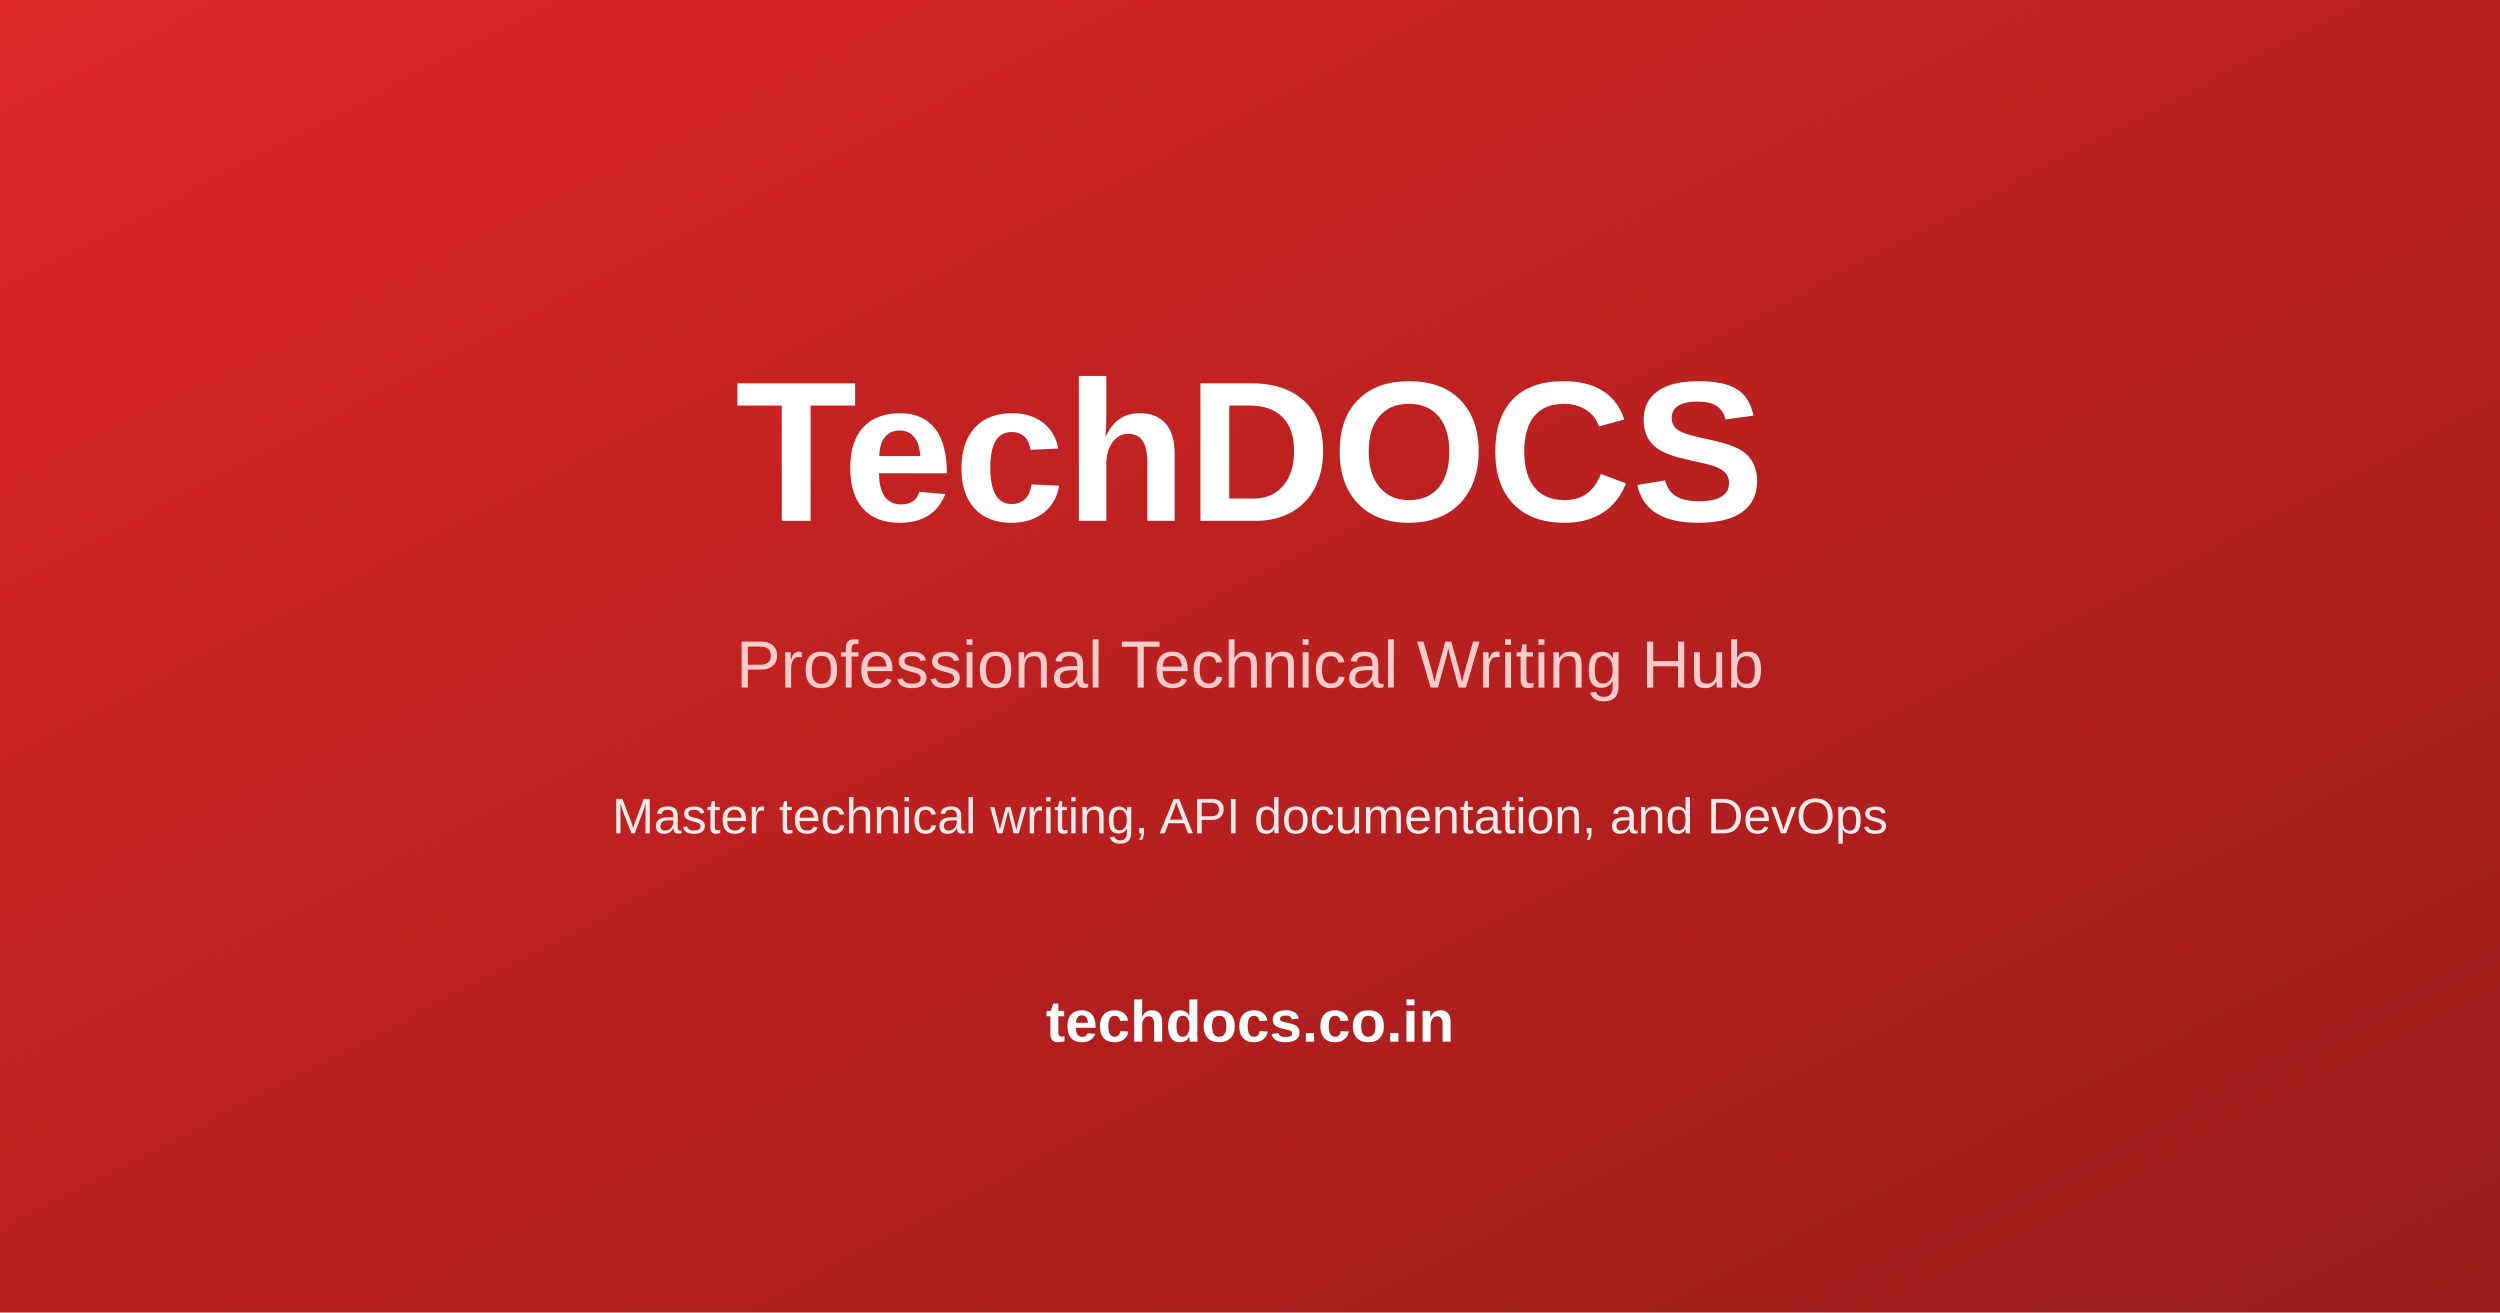
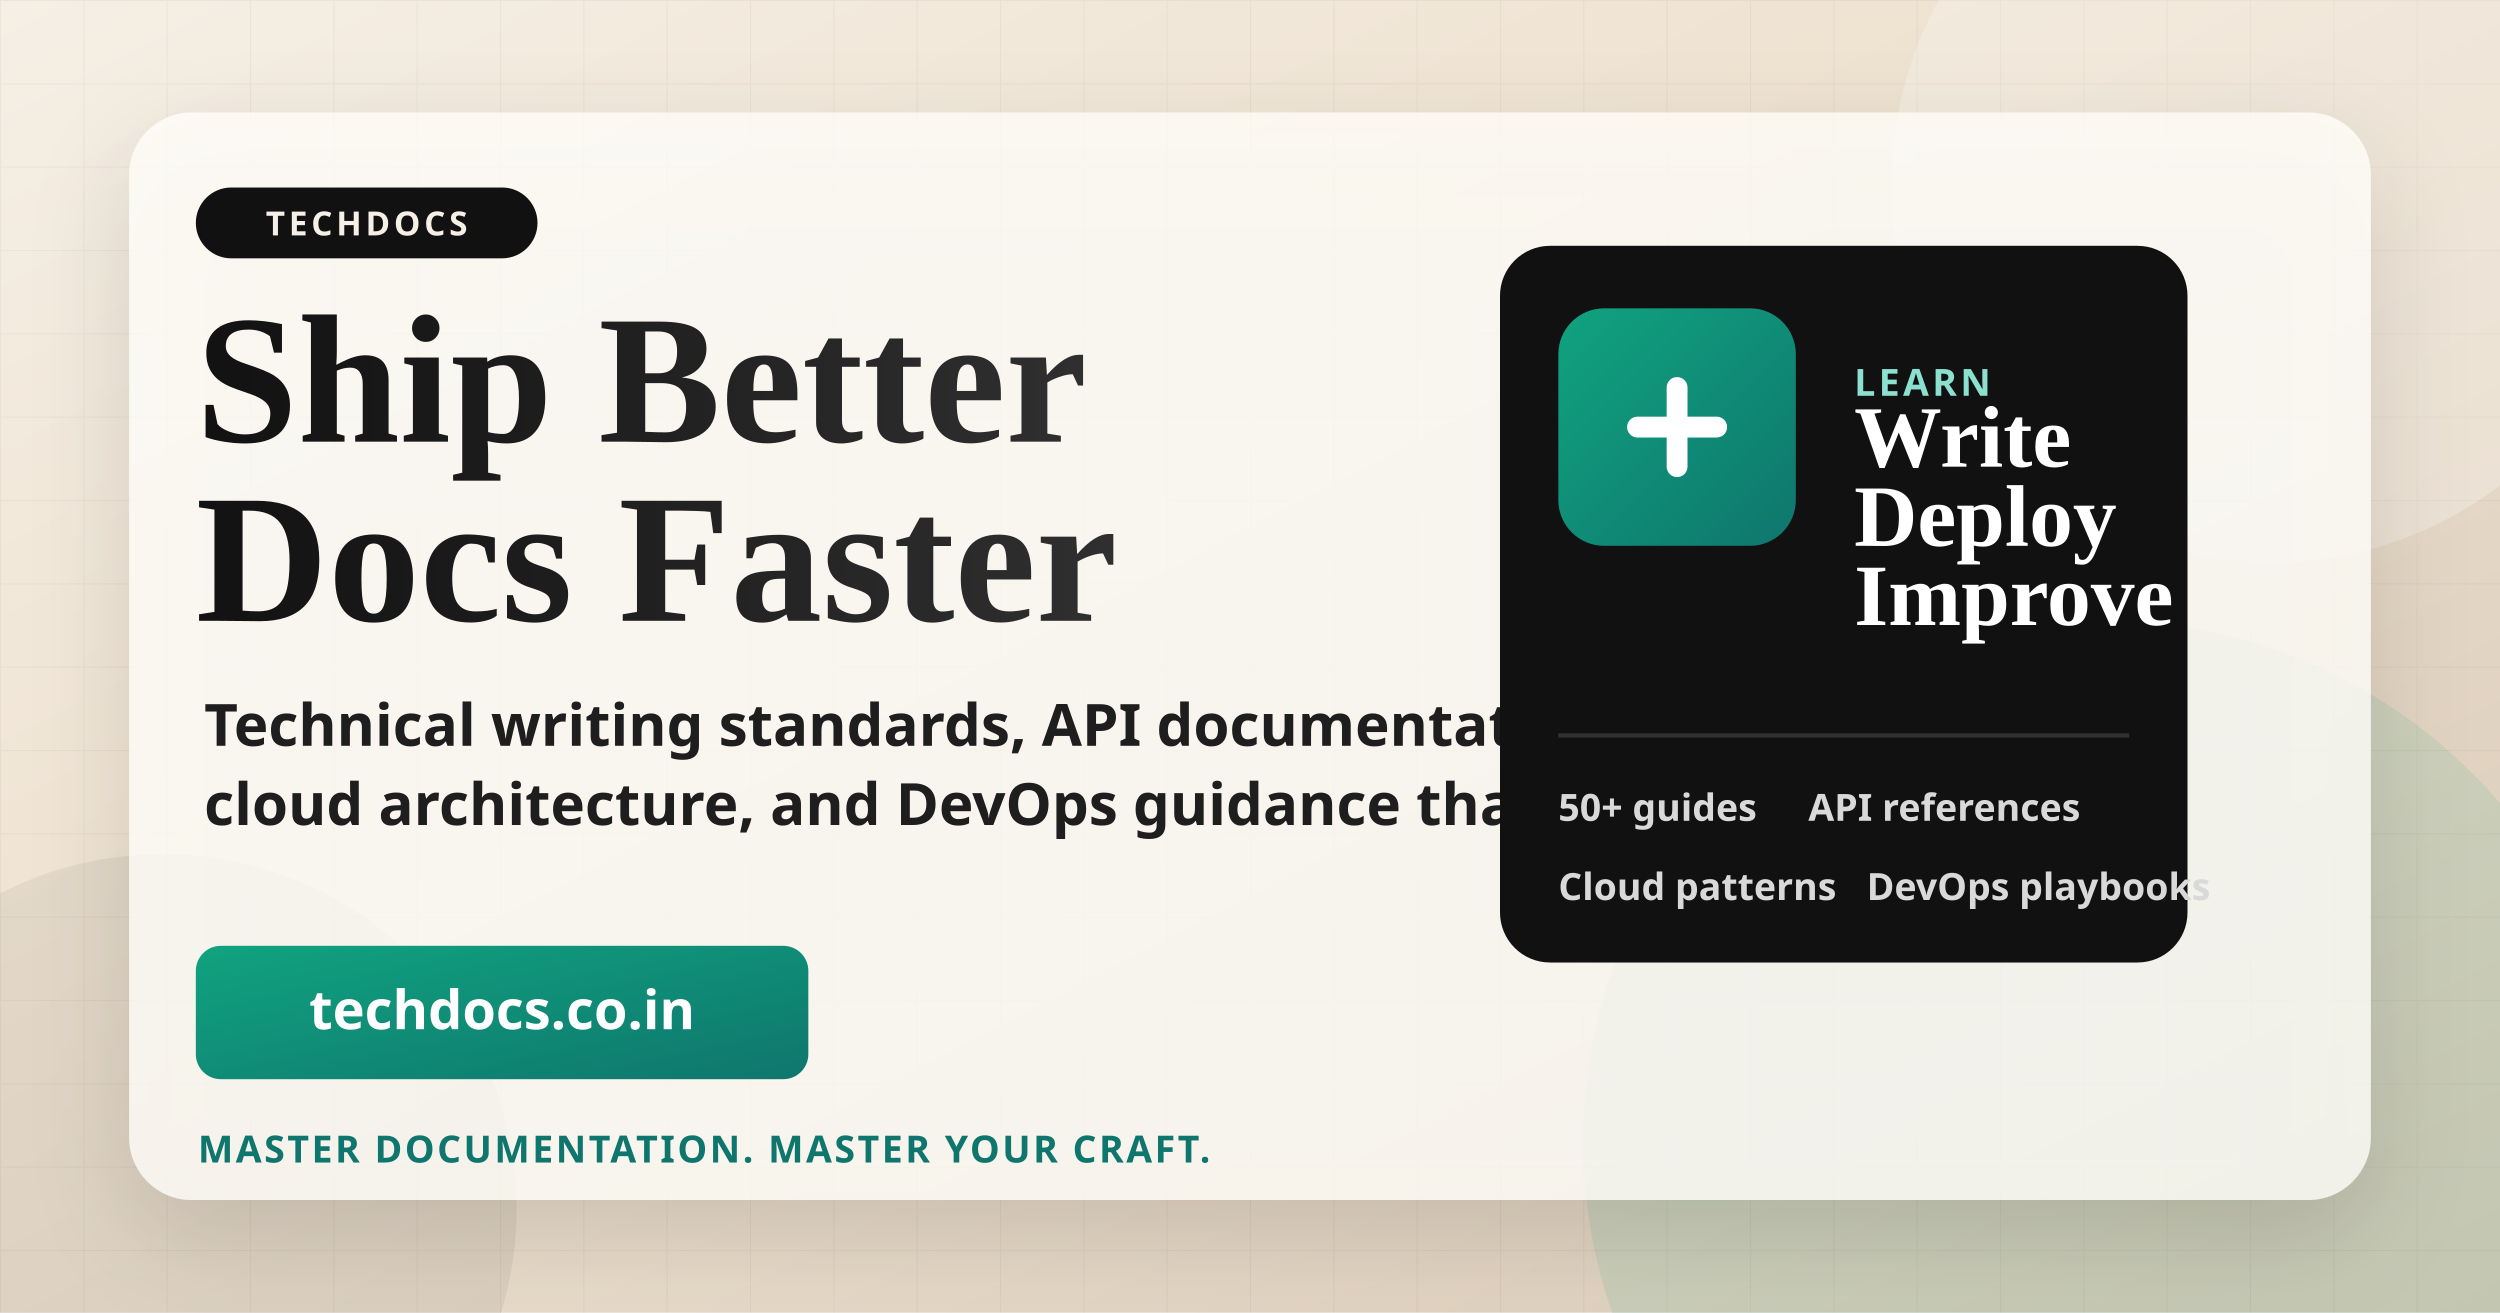
- <svg xmlns="http://www.w3.org/2000/svg" width="1200" height="630" viewBox="0 0 1200 630">
+ <svg xmlns="http://www.w3.org/2000/svg" width="1200" height="630" viewBox="0 0 1200 630" role="img" aria-labelledby="title desc">
  <defs>
-     <linearGradient id="bgGradient" x1="0%" y1="0%" x2="100%" y2="100%">
-       <stop offset="0%" style="stop-color:#dc2626;stop-opacity:1" />
-       <stop offset="100%" style="stop-color:#991b1b;stop-opacity:1" />
+     <linearGradient id="bg" x1="0%" y1="0%" x2="100%" y2="100%">
+       <stop offset="0%" stop-color="#f5efe5" />
+       <stop offset="38%" stop-color="#efe3d2" />
+       <stop offset="100%" stop-color="#d9cab7" />
    </linearGradient>
+     <linearGradient id="ink" x1="0%" y1="0%" x2="100%" y2="0%">
+       <stop offset="0%" stop-color="#121212" />
+       <stop offset="100%" stop-color="#2f2f2f" />
+     </linearGradient>
+     <linearGradient id="accent" x1="0%" y1="0%" x2="100%" y2="100%">
+       <stop offset="0%" stop-color="#10a37f" />
+       <stop offset="100%" stop-color="#0f766e" />
+     </linearGradient>
+     <filter id="shadow" x="-20%" y="-20%" width="140%" height="140%">
+       <feDropShadow dx="0" dy="18" stdDeviation="24" flood-color="#000000" flood-opacity="0.16" />
+     </filter>
+     <pattern id="grid" width="40" height="40" patternUnits="userSpaceOnUse">
+       <path d="M40 0H0V40" fill="none" stroke="#201f1d" stroke-opacity="0.06" stroke-width="1" />
+     </pattern>
  </defs>
-   <rect width="1200" height="630" fill="url(#bgGradient)" />
-   <text x="600" y="250" font-family="Red Hat Display, Arial, sans-serif" font-size="96" font-weight="bold" fill="white" text-anchor="middle">
-     TechDOCS
-   </text>
-   <text x="600" y="330" font-family="Red Hat Text, Arial, sans-serif" font-size="32" fill="#fecaca" text-anchor="middle">
-     Professional Technical Writing Hub
-   </text>
-   <text x="600" y="400" font-family="Red Hat Text, Arial, sans-serif" font-size="24" fill="white" text-anchor="middle" opacity="0.9">
-     Master technical writing, API documentation, and DevOps
-   </text>
-   <text x="600" y="500" font-family="Red Hat Text, Arial, sans-serif" font-size="28" font-weight="600" fill="white" text-anchor="middle">
-     techdocs.co.in
-   </text>
+   <rect width="1200" height="630" fill="url(#bg)" />
+   <rect width="1200" height="630" fill="url(#grid)" opacity="0.7" />
+   <circle cx="1090" cy="88" r="182" fill="#ffffff" opacity="0.25" />
+   <circle cx="1010" cy="548" r="250" fill="#10a37f" opacity="0.11" />
+   <circle cx="78" cy="580" r="170" fill="#111111" opacity="0.06" />
+   <g filter="url(#shadow)">
+     <rect x="62" y="54" width="1076" height="522" rx="30" fill="#fffdf8" fill-opacity="0.78" />
+   </g>
+   <rect x="94" y="90" width="164" height="34" rx="17" fill="#111111" />
+   <text x="176" y="113" text-anchor="middle" font-family="Red Hat Text, Segoe UI, sans-serif" font-size="16" font-weight="700" letter-spacing="1.8" fill="#f5efe5">TECHDOCS</text>
+   <text x="94" y="212" font-family="Georgia, Times New Roman, serif" font-size="88" font-weight="700" fill="url(#ink)">Ship Better</text>
+   <text x="94" y="298" font-family="Georgia, Times New Roman, serif" font-size="88" font-weight="700" fill="url(#ink)">Docs Faster</text>
+   <text x="98" y="358" font-family="Red Hat Text, Segoe UI, sans-serif" font-size="28" font-weight="600" fill="#1e1e1e">Technical writing standards, API documentation,</text>
+   <text x="98" y="396" font-family="Red Hat Text, Segoe UI, sans-serif" font-size="28" font-weight="600" fill="#1e1e1e">cloud architecture, and DevOps guidance that teams can use.</text>
+   <rect x="94" y="454" width="294" height="64" rx="12" fill="url(#accent)" />
+   <text x="241" y="494" text-anchor="middle" font-family="Red Hat Text, Segoe UI, sans-serif" font-size="26" font-weight="700" fill="#ffffff">techdocs.co.in</text>
+   <g transform="translate(720 118)">
+     <rect width="330" height="344" rx="24" fill="#111111" />
+     <rect x="28" y="30" width="114" height="114" rx="22" fill="url(#accent)" />
+     <path d="M66 87h38M85 68v38" stroke="#ffffff" stroke-width="10" stroke-linecap="round" />
+     <text x="170" y="72" font-family="Red Hat Text, Segoe UI, sans-serif" font-size="18" font-weight="700" letter-spacing="1.6" fill="#8be0cf">LEARN</text>
+     <text x="170" y="106" font-family="Georgia, Times New Roman, serif" font-size="42" font-weight="700" fill="#ffffff">Write</text>
+     <text x="170" y="144" font-family="Georgia, Times New Roman, serif" font-size="42" font-weight="700" fill="#ffffff">Deploy</text>
+     <text x="170" y="182" font-family="Georgia, Times New Roman, serif" font-size="42" font-weight="700" fill="#ffffff">Improve</text>
+     <rect x="28" y="234" width="274" height="2" fill="#ffffff" opacity="0.14" />
+     <text x="28" y="276" font-family="Red Hat Text, Segoe UI, sans-serif" font-size="18" font-weight="600" fill="#d9d9d9">50+ guides</text>
+     <text x="148" y="276" font-family="Red Hat Text, Segoe UI, sans-serif" font-size="18" font-weight="600" fill="#d9d9d9">API references</text>
+     <text x="28" y="314" font-family="Red Hat Text, Segoe UI, sans-serif" font-size="18" font-weight="600" fill="#d9d9d9">Cloud patterns</text>
+     <text x="176" y="314" font-family="Red Hat Text, Segoe UI, sans-serif" font-size="18" font-weight="600" fill="#d9d9d9">DevOps playbooks</text>
+   </g>
+   <text x="95" y="558" font-family="Red Hat Text, Segoe UI, sans-serif" font-size="18" font-weight="700" letter-spacing="1.2" fill="#0f766e">MASTER DOCUMENTATION. MASTER YOUR CRAFT.</text>
</svg>
